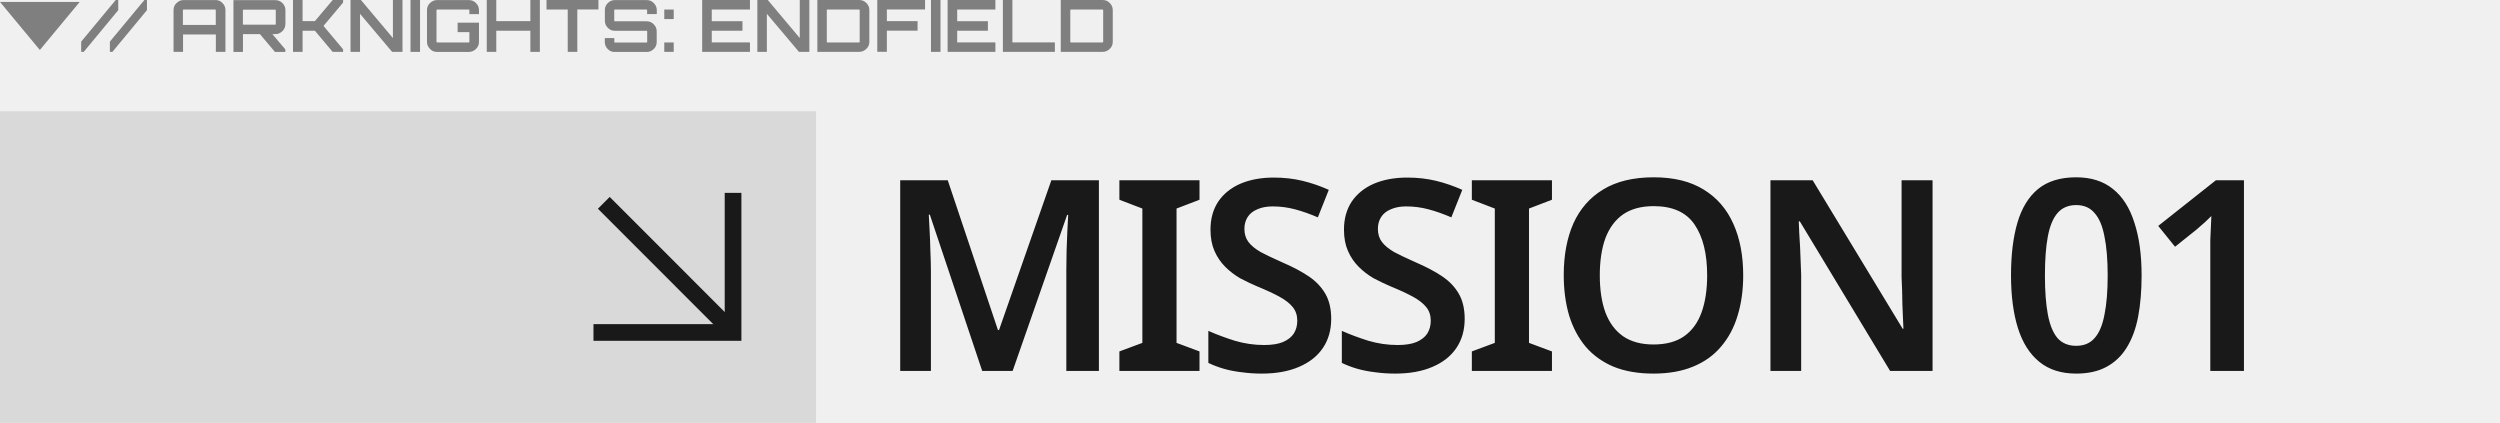
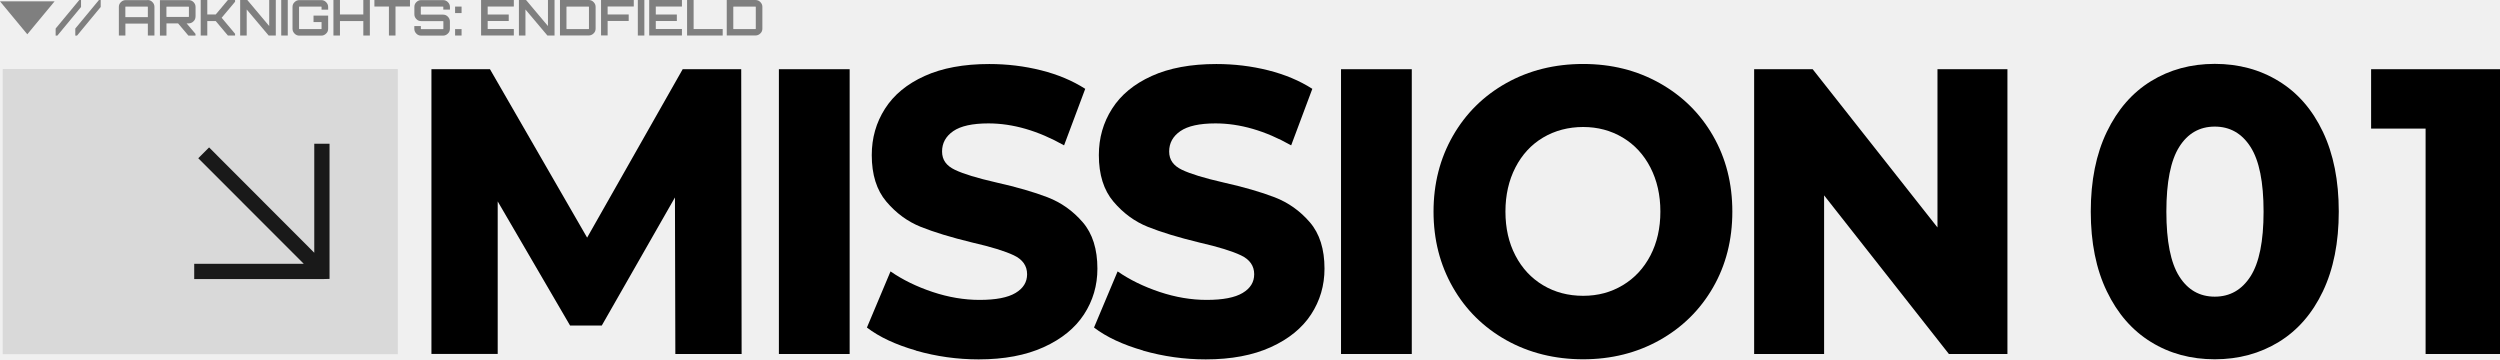
- <svg xmlns="http://www.w3.org/2000/svg" width="337" height="57" viewBox="0 0 337 57" fill="none">
-   <g clip-path="url(#clip0_2092_38264)">
-     <path d="M15.599 0H15.942V1.37L11.288 6.99H10.944V5.61L15.599 0Z" fill="#7F7F7F" />
-     <path d="M19.465 0H19.809V1.37L15.154 6.99H14.811V5.61L19.465 0Z" fill="#7F7F7F" />
-     <path d="M29.027 0C29.4 0 29.723 0.131 29.986 0.403C30.248 0.665 30.39 0.977 30.39 1.35V6.99H29.097V4.643H24.675V6.99H23.393V1.36C23.393 0.987 23.524 0.665 23.797 0.413C24.059 0.151 24.372 0.01 24.746 0.01H29.037L29.027 0ZM29.087 3.364V1.36C29.087 1.36 29.067 1.289 29.017 1.289H24.726C24.726 1.289 24.655 1.309 24.655 1.36V3.364H29.077H29.087Z" fill="#7F7F7F" />
-     <path d="M38.467 3.253C38.467 3.626 38.335 3.938 38.063 4.2C37.79 4.462 37.477 4.603 37.104 4.603H36.72L38.467 6.668V7H37.063L35.044 4.603H32.752V7H31.47V0.02H37.114C37.487 0.02 37.81 0.151 38.073 0.413C38.335 0.675 38.477 0.997 38.477 1.36V3.243L38.467 3.253ZM37.104 3.324C37.104 3.324 37.174 3.304 37.174 3.253V1.37C37.174 1.37 37.154 1.299 37.104 1.299H32.813C32.813 1.299 32.742 1.32 32.742 1.37V3.253C32.742 3.253 32.762 3.324 32.813 3.324H37.104Z" fill="#7F7F7F" />
-     <path d="M46.251 0V0.342L43.606 3.495L46.251 6.647V6.99H44.837L42.445 4.14H40.789V6.99H39.497V0H40.789V2.85H42.445C42.606 2.649 42.808 2.417 43.04 2.145L44.252 0.705C44.474 0.443 44.666 0.212 44.848 0H46.261H46.251Z" fill="#7F7F7F" />
-     <path d="M52.965 0H54.257V6.99H52.854L48.533 1.863V6.99H47.251V0H48.654L52.965 5.127V0Z" fill="#7F7F7F" />
-     <path d="M55.337 0H56.62V6.99H55.337V0Z" fill="#7F7F7F" />
-     <path d="M64.566 1.904H63.273V1.36C63.273 1.36 63.253 1.289 63.203 1.289H58.912C58.912 1.289 58.841 1.309 58.841 1.36V5.65C58.841 5.65 58.861 5.721 58.912 5.721H63.203C63.203 5.721 63.273 5.701 63.273 5.65V4.331H61.688V3.052H64.566V5.65C64.566 6.023 64.434 6.345 64.162 6.597C63.899 6.859 63.576 7 63.203 7H58.912C58.538 7 58.215 6.869 57.963 6.597C57.7 6.335 57.559 6.023 57.559 5.65V1.36C57.559 0.987 57.69 0.665 57.963 0.413C58.225 0.151 58.538 0.01 58.912 0.01H63.203C63.576 0.01 63.899 0.141 64.162 0.413C64.424 0.675 64.566 0.987 64.566 1.36V1.904Z" fill="#7F7F7F" />
-     <path d="M72.774 0V6.99H71.492V4.14H66.898V6.99H65.615V0H66.898V2.85H71.492V0H72.774Z" fill="#7F7F7F" />
-     <path d="M80.669 0V1.279H77.822V6.99H76.53V1.289H73.672V0H80.679H80.669Z" fill="#7F7F7F" />
-     <path d="M88.524 1.893H87.232V1.36C87.232 1.36 87.211 1.289 87.171 1.289H82.87C82.87 1.289 82.799 1.309 82.799 1.36V2.8C82.799 2.8 82.82 2.87 82.87 2.87H87.171C87.545 2.87 87.858 3.001 88.12 3.273C88.383 3.535 88.524 3.847 88.524 4.22V5.66C88.524 6.033 88.393 6.355 88.12 6.607C87.858 6.869 87.534 7.01 87.171 7.01H82.87C82.496 7.01 82.173 6.879 81.921 6.607C81.659 6.345 81.527 6.033 81.527 5.66V5.127H82.809V5.66C82.809 5.66 82.83 5.731 82.88 5.731H87.181C87.181 5.731 87.242 5.711 87.242 5.66V4.22C87.242 4.22 87.222 4.15 87.181 4.15H82.88C82.507 4.15 82.183 4.019 81.931 3.747C81.669 3.485 81.537 3.173 81.537 2.8V1.36C81.537 0.987 81.669 0.665 81.931 0.413C82.194 0.151 82.507 0.01 82.88 0.01H87.181C87.555 0.01 87.868 0.141 88.13 0.413C88.393 0.675 88.534 0.987 88.534 1.36V1.893H88.524Z" fill="#7F7F7F" />
-     <path d="M90.816 2.568H89.544V1.289H90.816V2.568ZM90.816 5.721V6.99H89.544V5.721H90.816Z" fill="#7F7F7F" />
-     <path d="M101.094 1.289H95.945V2.86H100.084V4.14H95.945V5.711H101.094V6.99H94.652V0H101.094V1.279V1.289Z" fill="#7F7F7F" />
-     <path d="M107.808 0H109.1V6.99H107.697L103.375 1.863V6.99H102.093V0H103.497L107.808 5.127V0Z" fill="#7F7F7F" />
-     <path d="M115.824 0C116.198 0 116.521 0.131 116.783 0.403C117.046 0.665 117.187 0.977 117.187 1.35V5.64C117.187 6.013 117.056 6.335 116.783 6.587C116.521 6.849 116.198 6.99 115.824 6.99H110.18V0H115.824ZM115.885 1.36C115.885 1.36 115.865 1.289 115.814 1.289H111.523C111.523 1.289 111.453 1.309 111.453 1.36V5.65C111.453 5.65 111.473 5.721 111.523 5.721H115.814C115.814 5.721 115.885 5.701 115.885 5.65V1.36Z" fill="#7F7F7F" />
-     <path d="M124.699 0V1.279H119.55V2.85H123.689V4.13H119.55V6.98H118.257V0H124.699Z" fill="#7F7F7F" />
-     <path d="M125.496 0H126.779V6.99H125.496V0Z" fill="#7F7F7F" />
-     <path d="M134.179 1.289H129.03V2.86H133.17V4.14H129.03V5.711H134.179V6.99H127.738V0H134.179V1.279V1.289Z" fill="#7F7F7F" />
-     <path d="M135.189 0H136.471V5.711H142.196V6.99H135.189V0Z" fill="#7F7F7F" />
-     <path d="M148.637 0C149.011 0 149.334 0.131 149.596 0.403C149.859 0.665 150 0.977 150 1.35V5.64C150 6.013 149.869 6.335 149.596 6.587C149.334 6.849 149.011 6.99 148.637 6.99H142.993V0H148.637ZM148.708 1.36C148.708 1.36 148.687 1.289 148.637 1.289H144.346C144.346 1.289 144.275 1.309 144.275 1.36V5.65C144.275 5.65 144.296 5.721 144.346 5.721H148.637C148.637 5.721 148.708 5.701 148.708 5.65V1.36Z" fill="#7F7F7F" />
-     <path d="M0 0.262L5.371 6.738L10.742 0.262H0Z" fill="#7F7F7F" />
+ <svg xmlns="http://www.w3.org/2000/svg" id="Layer_2" data-name="Layer 2" viewBox="0 0 501 72">
+   <g id="_图层_1" data-name="图层 1">
+     <g>
+       <g>
+         <path d="M135.27,39.55l-14.67,25.68h-6.36l-14.5-24.87v30.57h-13.28V13.87h11.73l19.47,33.75,19.15-33.75h11.73l.08,57.07h-13.28l-.08-31.39Z" />
+         <path d="M170.27,13.87v57.07h-14.18V13.87h14.18Z" />
+         <path d="M183.59,70.25c-4.07-1.17-7.36-2.7-9.86-4.61l4.73-11.25c2.44,1.69,5.26,3.06,8.43,4.12,3.18,1.06,6.32,1.59,9.41,1.59,3.26,0,5.66-.46,7.21-1.39,1.55-.92,2.32-2.17,2.32-3.75,0-1.68-.88-2.95-2.65-3.79-1.77-.84-4.55-1.7-8.35-2.57-4.24-1.03-7.67-2.08-10.31-3.14-2.64-1.06-4.93-2.74-6.89-5.05-1.96-2.31-2.93-5.42-2.93-9.33,0-3.43.88-6.52,2.65-9.29,1.76-2.77,4.41-4.96,7.94-6.56,3.53-1.6,7.85-2.4,12.96-2.4,3.59,0,7.05.42,10.39,1.26s6.29,2.08,8.84,3.71l-4.24,11.33c-5.21-2.94-10.27-4.4-15.16-4.4-3.21,0-5.55.52-7.05,1.55-1.49,1.03-2.24,2.39-2.24,4.08s.86,2.85,2.57,3.67c1.71.82,4.47,1.66,8.27,2.53,4.13.93,7.56,1.92,10.31,2.98,2.74,1.06,5.09,2.73,7.05,5.01s2.93,5.38,2.93,9.29c0,3.37-.9,6.43-2.69,9.17-1.79,2.74-4.48,4.93-8.07,6.56-3.59,1.63-7.93,2.45-13.04,2.45-4.29,0-8.47-.59-12.55-1.75Z" />
+         <path d="M229.1,70.25c-4.07-1.17-7.36-2.7-9.86-4.61l4.73-11.25c2.44,1.69,5.26,3.06,8.43,4.12,3.18,1.06,6.32,1.59,9.41,1.59,3.26,0,5.66-.46,7.21-1.39,1.55-.92,2.32-2.17,2.32-3.75,0-1.68-.88-2.95-2.65-3.79-1.77-.84-4.55-1.7-8.35-2.57-4.24-1.03-7.67-2.08-10.31-3.14-2.64-1.06-4.93-2.74-6.89-5.05-1.96-2.31-2.93-5.42-2.93-9.33,0-3.43.88-6.52,2.65-9.29,1.76-2.77,4.41-4.96,7.94-6.56,3.53-1.6,7.85-2.4,12.96-2.4,3.59,0,7.05.42,10.39,1.26s6.29,2.08,8.84,3.71l-4.24,11.33c-5.21-2.94-10.27-4.4-15.16-4.4-3.21,0-5.55.52-7.05,1.55-1.49,1.03-2.24,2.39-2.24,4.08s.86,2.85,2.57,3.67c1.71.82,4.47,1.66,8.27,2.53,4.13.93,7.56,1.92,10.31,2.98,2.74,1.06,5.09,2.73,7.05,5.01,1.96,2.28,2.93,5.38,2.93,9.29,0,3.37-.9,6.43-2.69,9.17-1.79,2.74-4.48,4.93-8.07,6.56-3.59,1.63-7.93,2.45-13.04,2.45-4.29,0-8.47-.59-12.55-1.75Z" />
+         <path d="M282.92,13.87v57.07h-14.18V13.87h14.18Z" />
+         <path d="M301.86,68.17c-4.56-2.56-8.14-6.09-10.71-10.6-2.58-4.51-3.87-9.57-3.87-15.16s1.29-10.65,3.87-15.16c2.58-4.51,6.15-8.04,10.71-10.6,4.56-2.55,9.7-3.83,15.4-3.83s10.76,1.28,15.32,3.83c4.56,2.56,8.13,6.07,10.71,10.56s3.87,9.55,3.87,15.2-1.29,10.72-3.87,15.2-6.15,8-10.71,10.56c-4.56,2.55-9.67,3.83-15.32,3.83s-10.84-1.28-15.4-3.83ZM325.2,57.16c2.36-1.41,4.21-3.4,5.54-5.95,1.33-2.55,2-5.49,2-8.81s-.67-6.26-2-8.84c-1.33-2.58-3.18-4.58-5.54-5.99-2.36-1.41-5.01-2.12-7.94-2.12s-5.66.71-8.03,2.12-4.21,3.41-5.54,5.99c-1.33,2.58-2,5.53-2,8.84s.66,6.25,2,8.81c1.33,2.56,3.18,4.54,5.54,5.95s5.04,2.12,8.03,2.12,5.58-.71,7.94-2.12Z" />
+         <path d="M402.29,70.94h-11.73l-25.01-31.79v31.79h-14.02V13.87h11.73l25.01,31.71V13.87h14.02v57.07Z" />
+         <path d="M431.05,68.53c-3.75-2.31-6.7-5.69-8.84-10.15-2.15-4.45-3.22-9.78-3.22-15.98s1.07-11.52,3.22-15.98c2.15-4.46,5.09-7.84,8.84-10.15,3.75-2.31,8.01-3.47,12.79-3.47s9.06,1.15,12.83,3.47c3.78,2.31,6.72,5.69,8.84,10.15,2.12,4.46,3.18,9.78,3.18,15.98s-1.06,11.52-3.18,15.98c-2.12,4.46-5.07,7.84-8.84,10.15-3.78,2.31-8.05,3.47-12.83,3.47s-9.04-1.15-12.79-3.47ZM451.01,55.37c1.74-2.72,2.61-7.04,2.61-12.96s-.87-10.24-2.61-12.96c-1.74-2.72-4.13-4.08-7.17-4.08s-5.42,1.36-7.13,4.08c-1.71,2.72-2.57,7.04-2.57,12.96s.86,10.25,2.57,12.96c1.71,2.72,4.09,4.08,7.13,4.08s5.43-1.36,7.17-4.08Z" />
+         <path d="M501,70.94h-14.91V25.77h-10.92v-11.9h25.83v57.07Z" />
+       </g>
+       <g>
+         <rect x=".54" y="13.83" width="79.18" height="57.15" fill="#d9d9d9" />
+         <polygon points="62.98 28.8 62.98 50.65 41.9 29.54 39.73 31.71 60.88 52.87 38.92 52.87 38.92 55.93 64.51 55.93 66.04 55.89 66.04 28.8 62.98 28.8" fill="#191919" />
+       </g>
+       <g>
+         <path d="M15.89,0h.35v1.4l-4.74,5.73h-.35v-1.41L15.89,0Z" fill="#7f7f7f" />
+         <path d="M19.83,0h.35v1.4l-4.74,5.73h-.35v-1.41L19.83,0Z" fill="#7f7f7f" />
+         <path d="M29.56,0c.38,0,.71.13.98.41.27.27.41.59.41.96v5.75h-1.32v-2.39h-4.5v2.39h-1.31V1.39c0-.38.13-.71.41-.96.27-.27.59-.41.97-.41h4.37-.01ZM29.63,3.43V1.39s-.02-.07-.07-.07h-4.37s-.07.02-.07.07v2.04h4.51Z" fill="#7f7f7f" />
+         <path d="M39.18,3.32c0,.38-.13.7-.41.96-.28.27-.6.41-.98.41h-.39l1.78,2.1v.34h-1.43l-2.06-2.44h-2.33v2.44h-1.31V.02h5.75c.38,0,.71.13.98.4.27.27.41.6.41.96v1.92h-.01ZM37.79,3.39s.07-.02.07-.07v-1.92s-.02-.07-.07-.07h-4.37s-.07.02-.07.07v1.92s.02.07.07.07h4.37Z" fill="#7f7f7f" />
+         <path d="M47.11,0v.35l-2.69,3.21,2.69,3.21v.35h-1.44l-2.44-2.9h-1.69v2.9h-1.32V0h1.32v2.9h1.69c.16-.21.37-.44.61-.72l1.23-1.47c.23-.27.42-.5.61-.72h1.44-.01Z" fill="#7f7f7f" />
+         <path d="M53.95,0h1.32v7.12h-1.43l-4.4-5.22v5.22h-1.31V0h1.43l4.39,5.22V0Z" fill="#7f7f7f" />
+         <path d="M56.36,0h1.31v7.12h-1.31V0Z" fill="#7f7f7f" />
+         <path d="M65.76,1.94h-1.32v-.55s-.02-.07-.07-.07h-4.37s-.07.02-.07.07v4.37s.02.07.07.07h4.37s.07-.02.07-.07v-1.34h-1.61v-1.3h2.93v2.65c0,.38-.13.71-.41.96-.27.27-.6.41-.98.41h-4.37c-.38,0-.71-.13-.97-.41-.27-.27-.41-.59-.41-.96V1.39c0-.38.13-.71.41-.96.27-.27.59-.41.97-.41h4.37c.38,0,.71.13.98.41.27.27.41.59.41.96v.55Z" fill="#7f7f7f" />
+         <path d="M74.12,0v7.12h-1.31v-2.9h-4.68v2.9h-1.31V0h1.31v2.9h4.68V0h1.31Z" fill="#7f7f7f" />
+         <path d="M82.16,0v1.3h-2.9v5.82h-1.32V1.31h-2.91V0h7.14-.01Z" fill="#7f7f7f" />
+         <path d="M90.16,1.93h-1.32v-.54s-.02-.07-.06-.07h-4.38s-.07.02-.07.07v1.47s.02.07.07.07h4.38c.38,0,.7.13.97.41.27.27.41.59.41.96v1.47c0,.38-.13.71-.41.96-.27.27-.6.41-.97.41h-4.38c-.38,0-.71-.13-.97-.41-.27-.27-.4-.59-.4-.96v-.54h1.31v.54s.02.07.07.07h4.38s.06-.02.06-.07v-1.47s-.02-.07-.06-.07h-4.38c-.38,0-.71-.13-.97-.41-.27-.27-.4-.59-.4-.96v-1.47c0-.38.13-.71.4-.96.27-.27.59-.41.97-.41h4.38c.38,0,.7.13.97.41.27.27.41.59.41.96v.54h-.01Z" fill="#7f7f7f" />
+         <path d="M92.5,2.62h-1.3v-1.3h1.3v1.3ZM92.5,5.83v1.29h-1.3v-1.29h1.3Z" fill="#7f7f7f" />
+         <path d="M102.97,1.31h-5.24v1.6h4.22v1.3h-4.22v1.6h5.24v1.3h-6.56V0h6.56v1.3h0Z" fill="#7f7f7f" />
+         <path d="M109.81,0h1.32v7.12h-1.43l-4.4-5.22v5.22h-1.31V0h1.43l4.39,5.22V0Z" fill="#7f7f7f" />
+         <path d="M117.97,0c.38,0,.71.13.98.41.27.27.41.59.41.96v4.37c0,.38-.13.71-.41.96-.27.27-.6.41-.98.41h-5.75V0h5.75ZM118.03,1.39s-.02-.07-.07-.07h-4.37s-.07.02-.07.07v4.37s.02.07.07.07h4.37s.07-.02.07-.07V1.39Z" fill="#7f7f7f" />
+         <path d="M127.01,0v1.3h-5.24v1.6h4.22v1.3h-4.22v2.9h-1.32V0h6.56Z" fill="#7f7f7f" />
+         <path d="M127.82,0h1.31v7.12h-1.31V0Z" fill="#7f7f7f" />
+         <path d="M136.66,1.31h-5.24v1.6h4.22v1.3h-4.22v1.6h5.24v1.3h-6.56V0h6.56v1.3h0Z" fill="#7f7f7f" />
+         <path d="M137.69,0h1.31v5.82h5.83v1.3h-7.14V0Z" fill="#7f7f7f" />
+         <path d="M151.39,0c.38,0,.71.13.98.41.27.27.41.59.41.96v4.37c0,.38-.13.71-.41.96-.27.27-.6.41-.98.41h-5.75V0h5.75ZM151.46,1.39s-.02-.07-.07-.07h-4.37s-.07.02-.07.07v4.37s.02.07.07.07h4.37s.07-.02.07-.07V1.39Z" fill="#7f7f7f" />
+         <path d="M0,.27l5.47,6.6L10.94.27H0Z" fill="#7f7f7f" />
+       </g>
+     </g>
  </g>
-   <rect width="110" height="42" transform="translate(0 15)" fill="#D9D9D9" />
-   <g clip-path="url(#clip1_2092_38264)">
-     <path d="M80 44.816H98.816V44.785V26" stroke="#191919" stroke-width="2.25" stroke-miterlimit="10" />
-     <path d="M81.393 27.341L98.837 44.795" stroke="#191919" stroke-width="2.25" stroke-miterlimit="10" />
-   </g>
-   <path d="M132.4 50L125.344 28.94H125.2C125.224 29.42 125.26 30.104 125.308 30.992C125.356 31.856 125.392 32.804 125.416 33.836C125.464 34.844 125.488 35.792 125.488 36.68V50H121.348V24.296H127.756L134.524 44.492H134.668L141.724 24.296H148.132V50H143.74V36.464C143.74 35.648 143.752 34.76 143.776 33.8C143.824 32.816 143.86 31.892 143.884 31.028C143.932 30.14 143.968 29.456 143.992 28.976H143.848L136.504 50H132.4ZM161.694 50H150.894V47.372L153.99 46.22V28.112L150.894 26.924V24.296H161.694V26.924L158.598 28.112V46.22L161.694 47.372V50ZM179.446 42.98C179.446 44.492 179.074 45.8 178.33 46.904C177.586 48.008 176.506 48.86 175.09 49.46C173.698 50.06 172.03 50.36 170.086 50.36C169.15 50.36 168.25 50.3 167.386 50.18C166.546 50.084 165.742 49.928 164.974 49.712C164.23 49.496 163.534 49.232 162.886 48.92V44.6C163.966 45.08 165.154 45.524 166.45 45.932C167.746 46.316 169.066 46.508 170.41 46.508C171.442 46.508 172.282 46.376 172.93 46.112C173.602 45.824 174.094 45.44 174.406 44.96C174.718 44.456 174.874 43.88 174.874 43.232C174.874 42.512 174.67 41.9 174.262 41.396C173.854 40.892 173.254 40.424 172.462 39.992C171.67 39.56 170.686 39.104 169.51 38.624C168.718 38.288 167.938 37.916 167.17 37.508C166.426 37.076 165.754 36.56 165.154 35.96C164.554 35.36 164.074 34.652 163.714 33.836C163.354 33.02 163.174 32.06 163.174 30.956C163.174 29.492 163.522 28.232 164.218 27.176C164.938 26.12 165.934 25.316 167.206 24.764C168.502 24.212 170.002 23.936 171.706 23.936C173.074 23.936 174.358 24.08 175.558 24.368C176.758 24.656 177.946 25.064 179.122 25.592L177.646 29.3C176.59 28.844 175.57 28.484 174.586 28.22C173.602 27.956 172.594 27.824 171.562 27.824C170.746 27.824 170.05 27.956 169.474 28.22C168.898 28.46 168.466 28.808 168.178 29.264C167.89 29.72 167.746 30.248 167.746 30.848C167.746 31.544 167.926 32.132 168.286 32.612C168.646 33.092 169.198 33.548 169.942 33.98C170.71 34.388 171.694 34.856 172.894 35.384C174.286 35.984 175.462 36.608 176.422 37.256C177.382 37.904 178.126 38.684 178.654 39.596C179.182 40.508 179.446 41.636 179.446 42.98ZM197.439 42.98C197.439 44.492 197.067 45.8 196.323 46.904C195.579 48.008 194.499 48.86 193.083 49.46C191.691 50.06 190.023 50.36 188.079 50.36C187.143 50.36 186.243 50.3 185.379 50.18C184.539 50.084 183.735 49.928 182.967 49.712C182.223 49.496 181.527 49.232 180.879 48.92V44.6C181.959 45.08 183.147 45.524 184.443 45.932C185.739 46.316 187.059 46.508 188.403 46.508C189.435 46.508 190.275 46.376 190.923 46.112C191.595 45.824 192.087 45.44 192.399 44.96C192.711 44.456 192.867 43.88 192.867 43.232C192.867 42.512 192.663 41.9 192.255 41.396C191.847 40.892 191.247 40.424 190.455 39.992C189.663 39.56 188.679 39.104 187.503 38.624C186.711 38.288 185.931 37.916 185.163 37.508C184.419 37.076 183.747 36.56 183.147 35.96C182.547 35.36 182.067 34.652 181.707 33.836C181.347 33.02 181.167 32.06 181.167 30.956C181.167 29.492 181.515 28.232 182.211 27.176C182.931 26.12 183.927 25.316 185.199 24.764C186.495 24.212 187.995 23.936 189.699 23.936C191.067 23.936 192.351 24.08 193.551 24.368C194.751 24.656 195.939 25.064 197.115 25.592L195.639 29.3C194.583 28.844 193.563 28.484 192.579 28.22C191.595 27.956 190.587 27.824 189.555 27.824C188.739 27.824 188.043 27.956 187.467 28.22C186.891 28.46 186.459 28.808 186.171 29.264C185.883 29.72 185.739 30.248 185.739 30.848C185.739 31.544 185.919 32.132 186.279 32.612C186.639 33.092 187.191 33.548 187.935 33.98C188.703 34.388 189.687 34.856 190.887 35.384C192.279 35.984 193.455 36.608 194.415 37.256C195.375 37.904 196.119 38.684 196.647 39.596C197.175 40.508 197.439 41.636 197.439 42.98ZM209.204 50H198.404V47.372L201.5 46.22V28.112L198.404 26.924V24.296H209.204V26.924L206.108 28.112V46.22L209.204 47.372V50ZM234.984 37.112C234.984 39.104 234.732 40.916 234.228 42.548C233.748 44.156 233.004 45.548 231.996 46.724C231.012 47.9 229.752 48.8 228.216 49.424C226.704 50.048 224.928 50.36 222.888 50.36C220.824 50.36 219.024 50.048 217.488 49.424C215.976 48.776 214.728 47.876 213.744 46.724C212.76 45.548 212.016 44.144 211.512 42.512C211.032 40.88 210.792 39.068 210.792 37.076C210.792 34.412 211.224 32.096 212.088 30.128C212.976 28.16 214.308 26.636 216.084 25.556C217.884 24.452 220.164 23.9 222.924 23.9C225.636 23.9 227.88 24.452 229.656 25.556C231.432 26.636 232.764 28.172 233.652 30.164C234.54 32.132 234.984 34.448 234.984 37.112ZM215.652 37.112C215.652 39.056 215.904 40.724 216.408 42.116C216.936 43.508 217.728 44.576 218.784 45.32C219.864 46.064 221.232 46.436 222.888 46.436C224.592 46.436 225.972 46.064 227.028 45.32C228.084 44.576 228.864 43.508 229.368 42.116C229.872 40.724 230.124 39.056 230.124 37.112C230.124 34.208 229.56 31.928 228.432 30.272C227.304 28.616 225.468 27.788 222.924 27.788C221.244 27.788 219.864 28.16 218.784 28.904C217.728 29.648 216.936 30.716 216.408 32.108C215.904 33.5 215.652 35.168 215.652 37.112ZM260.509 50H254.785L242.617 29.84H242.473C242.497 30.368 242.521 30.932 242.545 31.532C242.593 32.108 242.629 32.708 242.653 33.332C242.677 33.932 242.701 34.544 242.725 35.168C242.749 35.792 242.773 36.416 242.797 37.04V50H238.657V24.296H244.345L256.477 44.312H256.585C256.561 43.832 256.537 43.316 256.513 42.764C256.489 42.188 256.465 41.6 256.441 41C256.441 40.4 256.429 39.788 256.405 39.164C256.381 38.54 256.357 37.94 256.333 37.364V24.296H260.509V50ZM288.688 37.112C288.688 39.2 288.532 41.06 288.22 42.692C287.908 44.324 287.392 45.716 286.672 46.868C285.976 47.996 285.064 48.86 283.936 49.46C282.832 50.06 281.476 50.36 279.868 50.36C277.852 50.36 276.196 49.832 274.9 48.776C273.604 47.72 272.644 46.208 272.02 44.24C271.396 42.248 271.084 39.872 271.084 37.112C271.084 34.352 271.372 31.988 271.948 30.02C272.524 28.052 273.448 26.54 274.72 25.484C276.016 24.428 277.732 23.9 279.868 23.9C281.884 23.9 283.54 24.428 284.836 25.484C286.132 26.516 287.092 28.028 287.716 30.02C288.364 31.988 288.688 34.352 288.688 37.112ZM275.656 37.148C275.656 39.236 275.788 40.988 276.052 42.404C276.316 43.796 276.748 44.852 277.348 45.572C277.972 46.268 278.812 46.616 279.868 46.616C280.924 46.616 281.752 46.268 282.352 45.572C282.976 44.876 283.42 43.82 283.684 42.404C283.972 40.988 284.116 39.236 284.116 37.148C284.116 35.036 283.972 33.284 283.684 31.892C283.42 30.476 282.976 29.42 282.352 28.724C281.752 28.004 280.924 27.644 279.868 27.644C278.812 27.644 277.972 28.004 277.348 28.724C276.748 29.42 276.316 30.464 276.052 31.856C275.788 33.248 275.656 35.012 275.656 37.148ZM302.485 50H297.949V33.98C297.949 33.452 297.949 32.912 297.949 32.36C297.973 31.808 297.997 31.256 298.021 30.704C298.045 30.128 298.069 29.6 298.093 29.12C297.853 29.36 297.553 29.648 297.193 29.984C296.833 30.296 296.461 30.62 296.077 30.956L293.197 33.26L290.929 30.452L298.705 24.296H302.485V50Z" fill="#191919" />
-   <defs>
-     <clipPath id="clip0_2092_38264">
-       <rect width="150" height="7" fill="white" />
-     </clipPath>
-     <clipPath id="clip1_2092_38264">
-       <rect width="20" height="20" fill="white" transform="translate(80 26)" />
-     </clipPath>
-   </defs>
</svg>
